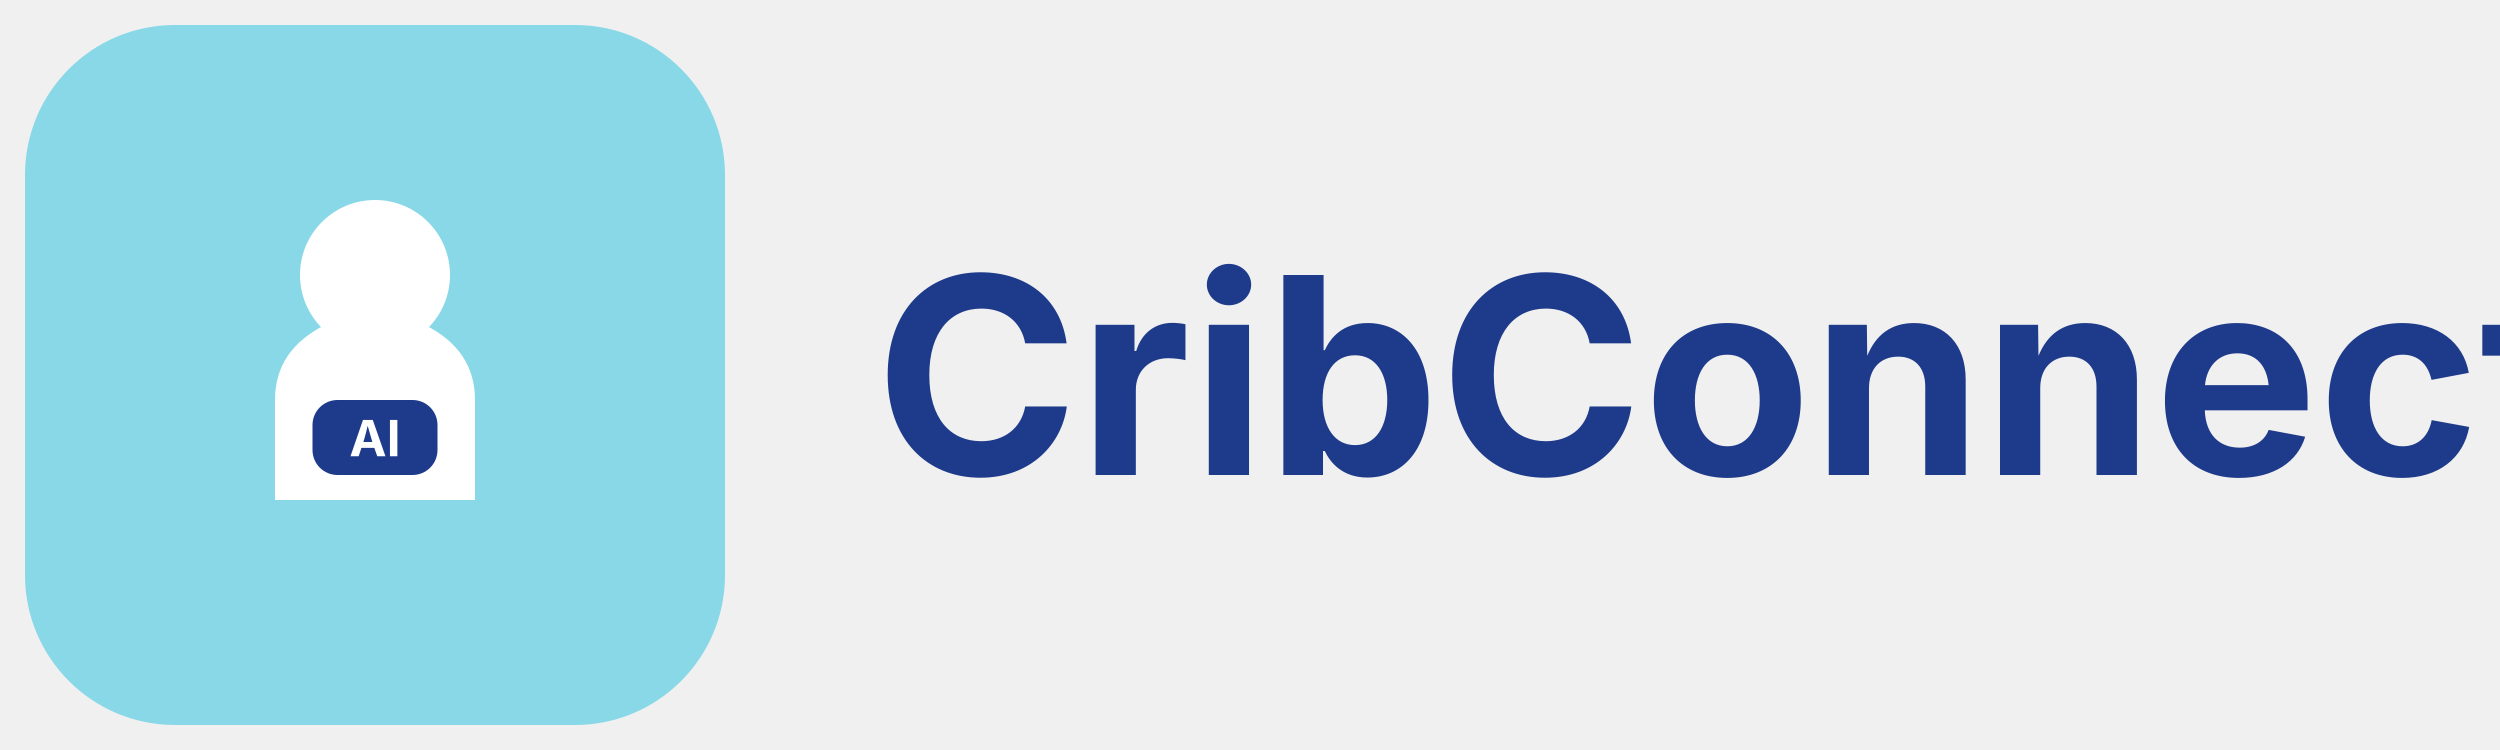
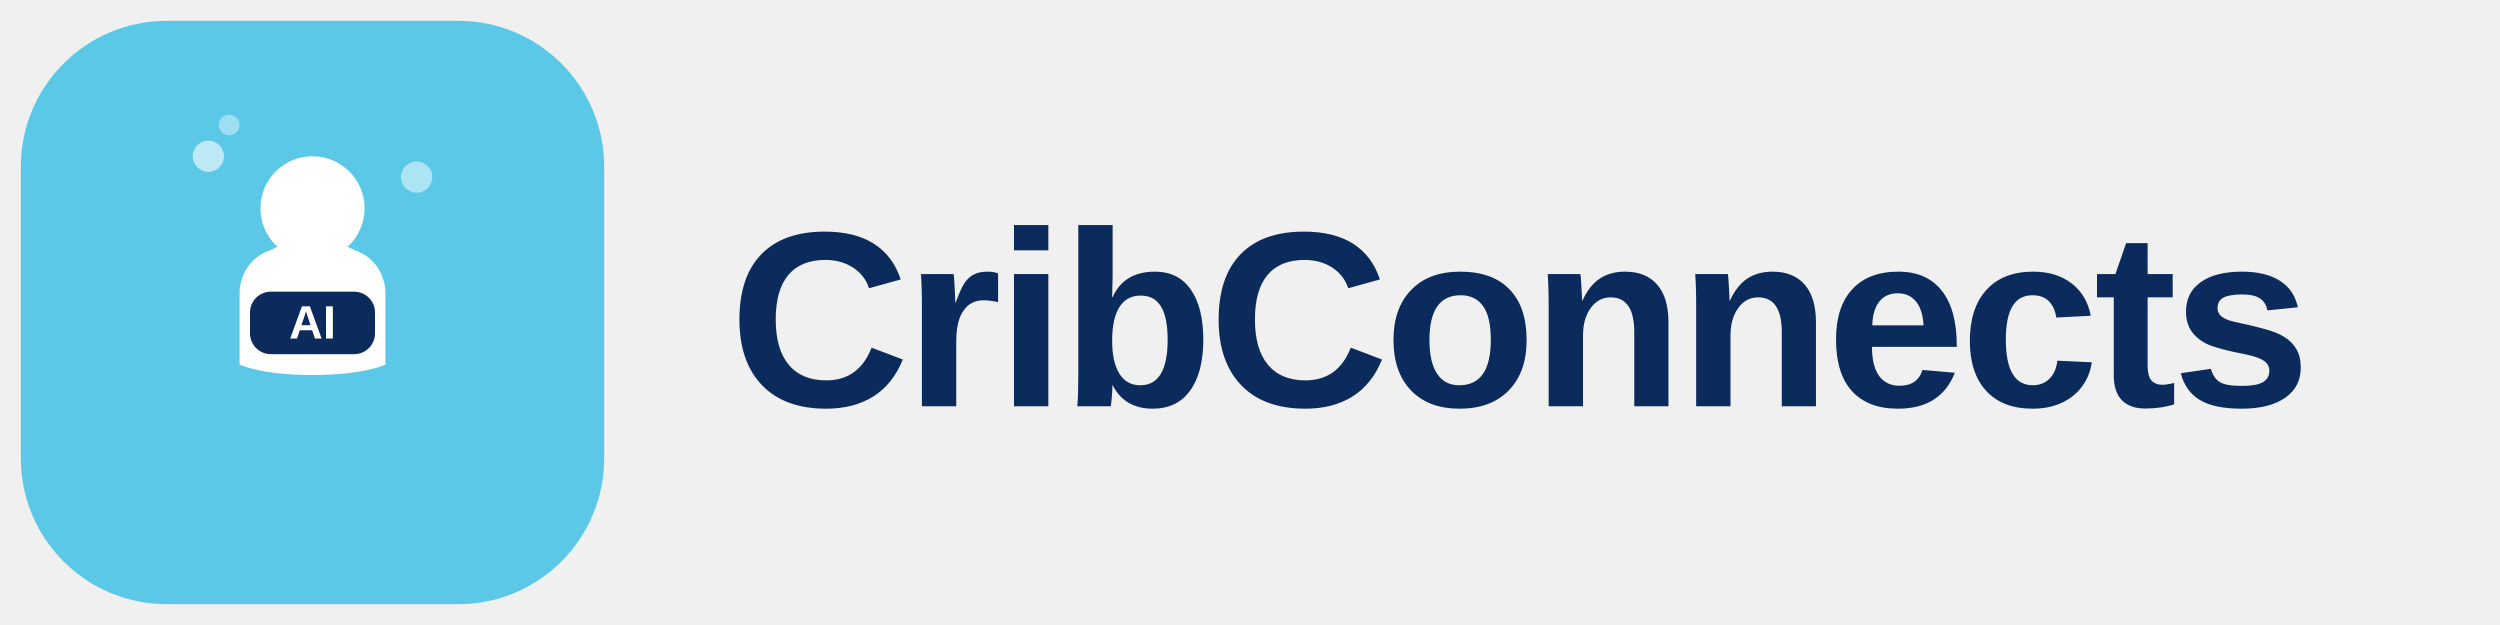
- <svg xmlns="http://www.w3.org/2000/svg" width="200" height="60" viewBox="0 0 200 60" fill="none">
-   <rect x="2" y="2" width="56" height="56" rx="12" fill="#88D8E8" />
-   <g transform="translate(30, 30)">
-     <circle cx="0" cy="-8" r="6" fill="white" />
-     <path d="M -8 2 Q -8 -2, -4 -4 L 4 -4 Q 8 -2, 8 2 L 8 10 L -8 10 Z" fill="white" />
-     <rect x="-5" y="2" width="10" height="6" rx="2" fill="#1E3A8A" />
-     <text x="0" y="6.5" font-family="Inter, sans-serif" font-size="4" font-weight="700" fill="white" text-anchor="middle">AI</text>
+ <svg xmlns="http://www.w3.org/2000/svg" width="240" height="60" viewBox="0 0 240 60" fill="none">
+   <rect x="2" y="2" width="56" height="56" rx="14" fill="#5BC8E8" />
+   <g transform="translate(30, 20)">
+     <circle cx="0" cy="0" r="5" fill="white" />
+     <path d="M -7 8 C -7 8, -7 5, -4 4 L -2 3 C -2 3, 0 2.5, 2 3 L 4 4 C 7 5, 7 8, 7 8 L 7 15 C 7 15, 5 16, 0 16 C -5 16, -7 15, -7 15 Z" fill="white" />
+     <rect x="-6" y="8" width="12" height="6" rx="2" fill="#0B2B5C" />
+     <text x="0" y="12.5" font-family="Arial, sans-serif" font-size="4.5" font-weight="bold" fill="white" text-anchor="middle">AI</text>
+     <circle cx="-10" cy="-5" r="1.5" fill="white" opacity="0.6" />
+     <circle cx="-8" cy="-8" r="1" fill="white" opacity="0.4" />
+     <circle cx="10" cy="-3" r="1.5" fill="white" opacity="0.5" />
  </g>
-   <text x="70" y="38" font-family="Inter, sans-serif" font-size="22" font-weight="700" fill="#1E3A8A">CribConnects</text>
+   <text x="70" y="39" font-family="Arial, Helvetica, sans-serif" font-size="24" font-weight="700" fill="#0B2B5C" letter-spacing="-0.5">CribConnects</text>
</svg>
